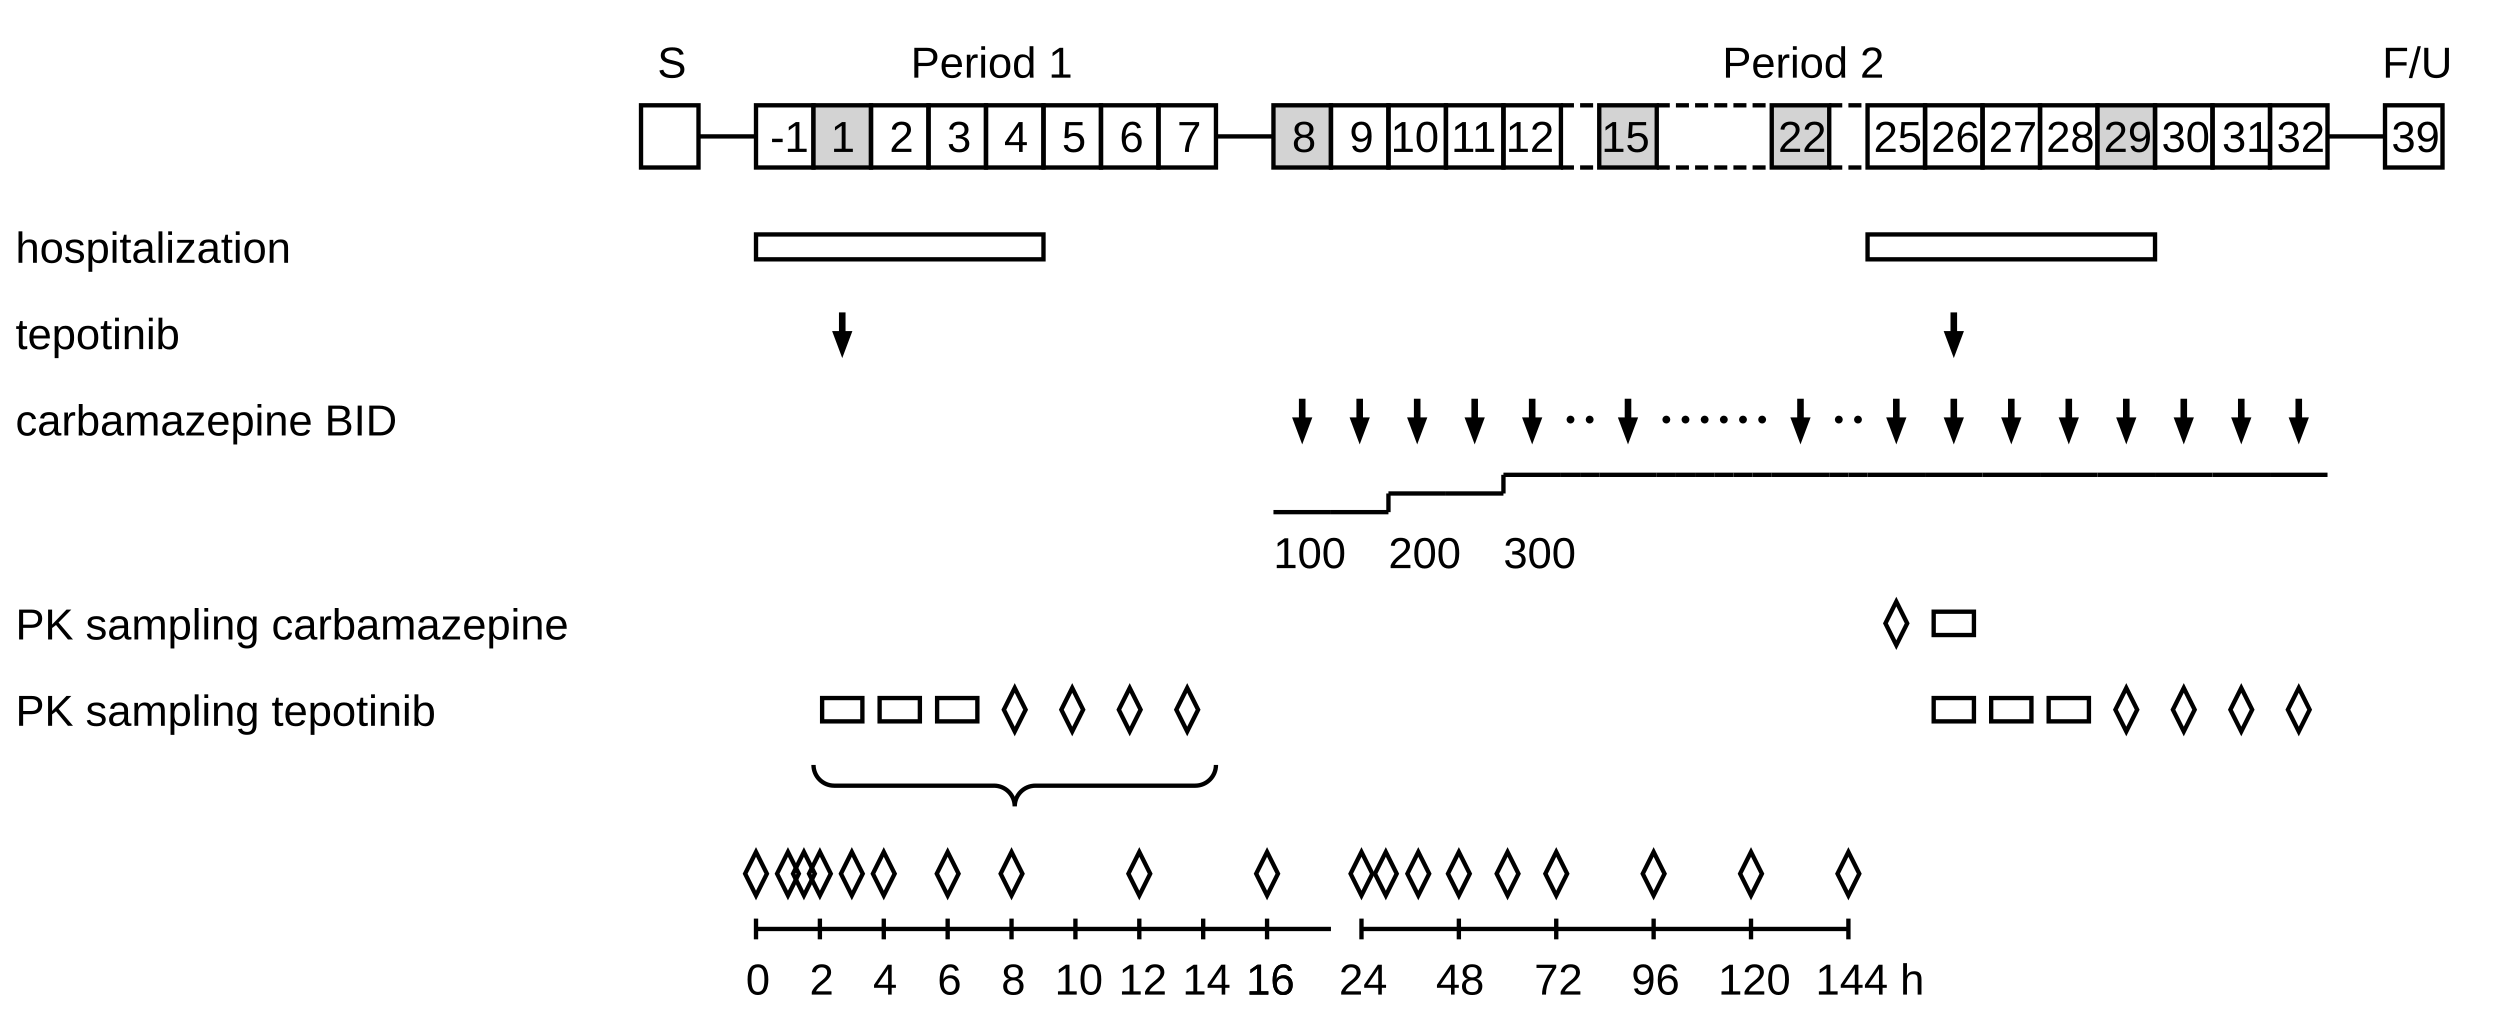
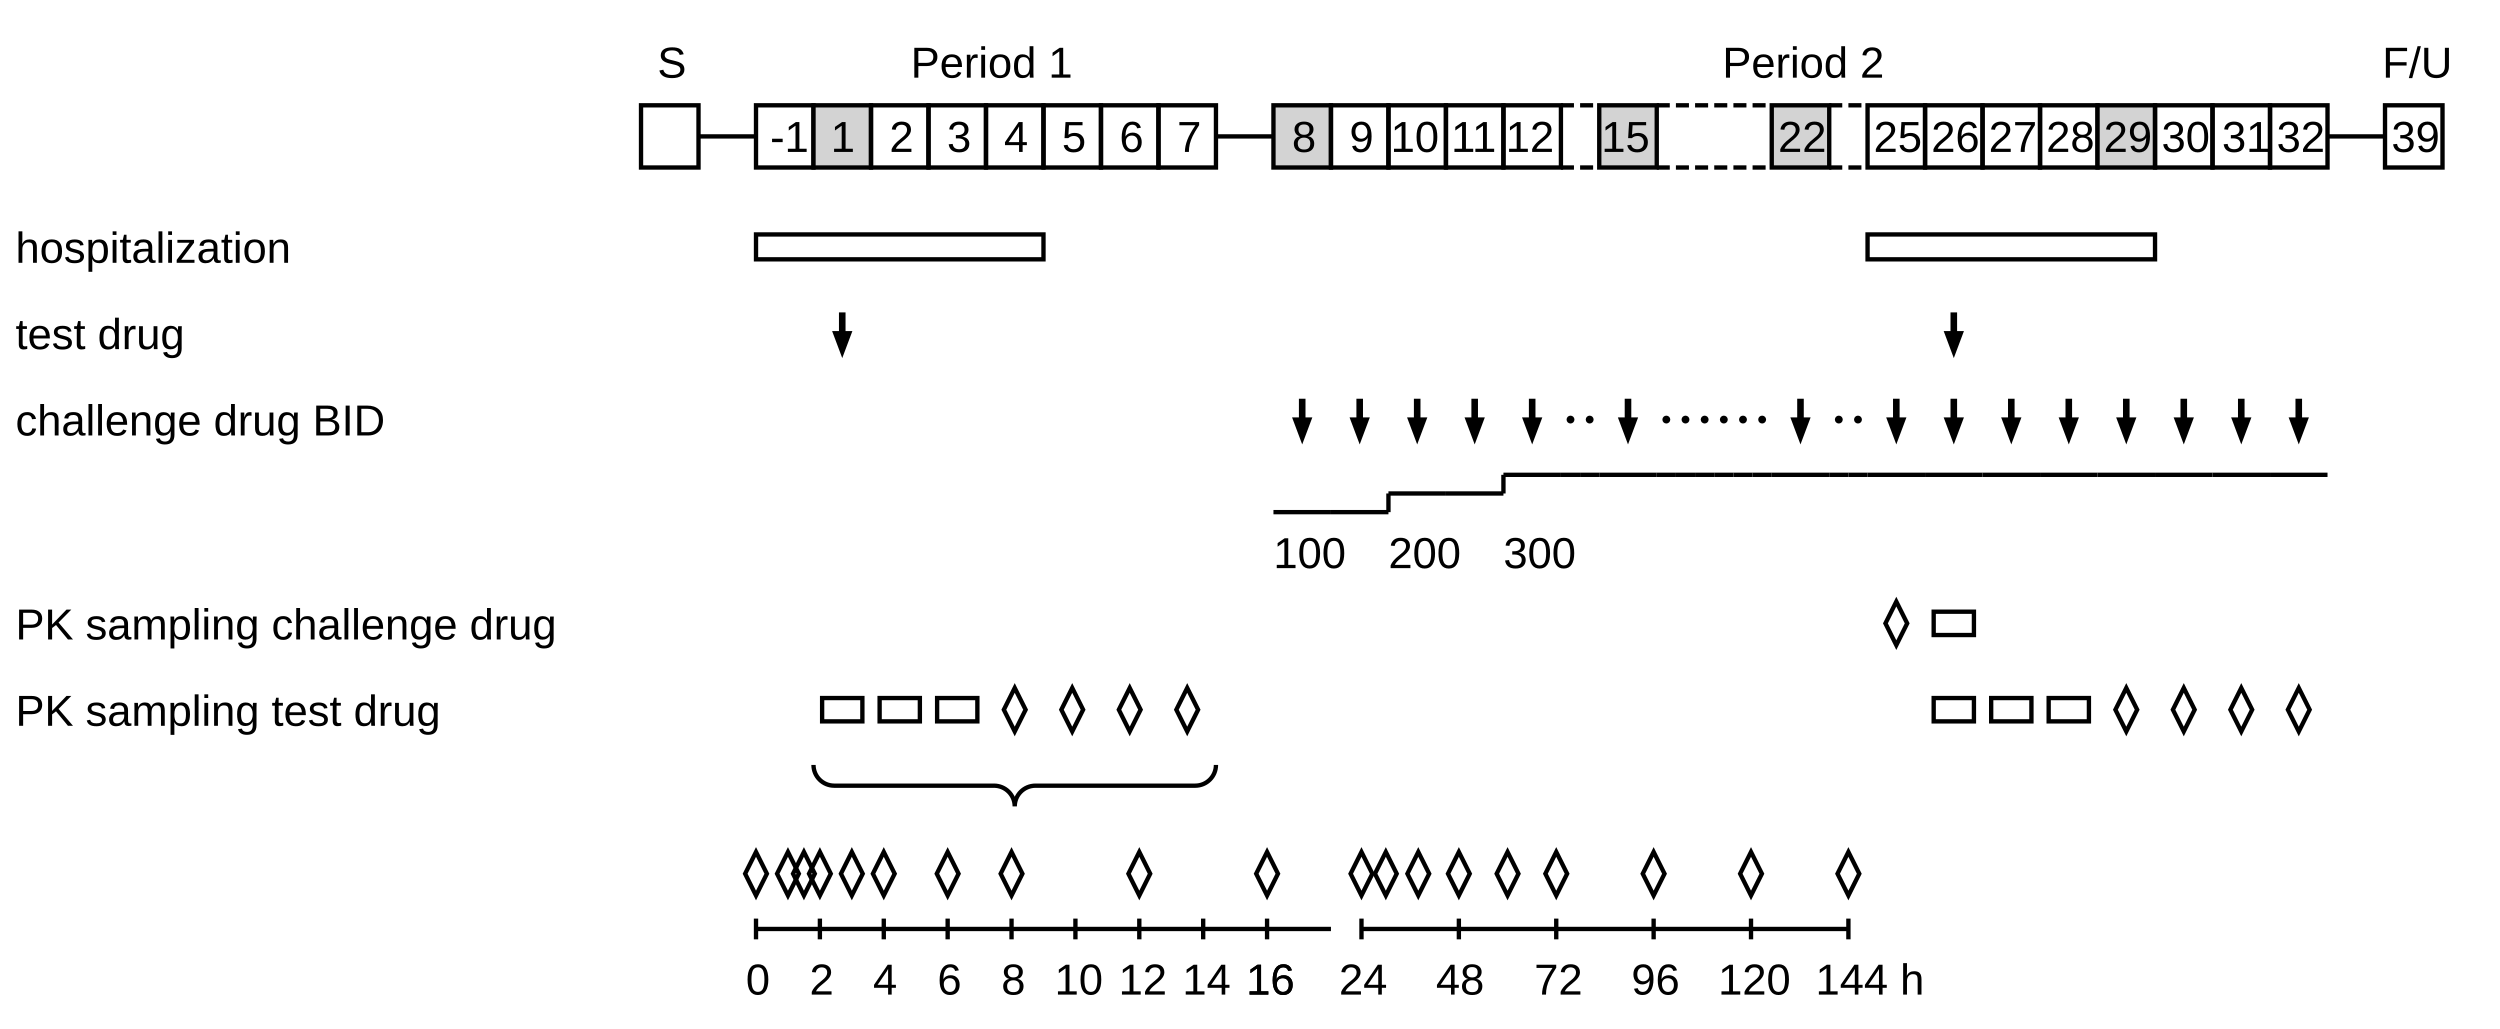
<svg xmlns="http://www.w3.org/2000/svg" width="805.533" height="331.517">
  <style>text {font-family: Arial; font-size: 14px ;}</style>
  <text x="211.819" y="25.032">S</text>
  <text x="293.45" y="25.032">Period 1</text>
  <text x="554.977" y="25.032">Period 2</text>
  <text x="767.607" y="25.032">F/U</text>
  <rect x="206.545" y="33.932" width="18.525" height="20.043" style="stroke:black;  stroke-width:1.4; fill:none;" />
  <text x="215.808" y="48.964" />
  <line x1="225.07" y1="43.953" x2="243.596" y2="43.953" style="stroke:black; stroke-width:1.4; " />
  <rect x="243.596" y="33.932" width="18.525" height="20.043" style="stroke:black;  stroke-width:1.4; fill:none;" />
  <text x="248.142" y="48.964">-1</text>
  <rect x="262.121" y="33.932" width="18.525" height="20.043" style="stroke:black;  stroke-width:0; fill:lightgray;" />
  <rect x="262.121" y="33.932" width="18.525" height="20.043" style="stroke:black;  stroke-width:1.4; fill:none;" />
  <text x="267.692" y="48.964">1</text>
  <rect x="280.646" y="33.932" width="18.525" height="20.043" style="stroke:black;  stroke-width:1.4; fill:none;" />
  <text x="286.59" y="48.964">2</text>
  <rect x="299.172" y="33.932" width="18.525" height="20.043" style="stroke:black;  stroke-width:1.4; fill:none;" />
  <text x="305.153" y="48.964">3</text>
  <rect x="317.697" y="33.932" width="18.525" height="20.043" style="stroke:black;  stroke-width:1.4; fill:none;" />
  <text x="323.494" y="48.964">4</text>
  <rect x="336.223" y="33.932" width="18.525" height="20.043" style="stroke:black;  stroke-width:1.4; fill:none;" />
  <text x="342.163" y="48.964">5</text>
  <rect x="354.748" y="33.932" width="18.525" height="20.043" style="stroke:black;  stroke-width:1.4; fill:none;" />
  <text x="360.702" y="48.964">6</text>
  <rect x="373.273" y="33.932" width="18.525" height="20.043" style="stroke:black;  stroke-width:1.4; fill:none;" />
  <text x="379.292" y="48.964">7</text>
  <line x1="391.799" y1="43.953" x2="410.324" y2="43.953" style="stroke:black; stroke-width:1.4; " />
  <rect x="410.324" y="33.932" width="18.525" height="20.043" style="stroke:black;  stroke-width:0; fill:lightgray;" />
  <rect x="410.324" y="33.932" width="18.525" height="20.043" style="stroke:black;  stroke-width:1.4; fill:none;" />
  <text x="416.285" y="48.964">8</text>
  <rect x="428.85" y="33.932" width="18.525" height="20.043" style="stroke:black;  stroke-width:1.4; fill:none;" />
  <text x="434.817" y="48.964">9</text>
  <rect x="447.375" y="33.932" width="18.525" height="20.043" style="stroke:black;  stroke-width:1.4; fill:none;" />
  <text x="448.103" y="48.964">10</text>
  <rect x="465.9" y="33.932" width="18.525" height="20.043" style="stroke:black;  stroke-width:1.4; fill:none;" />
  <text x="467.579" y="48.964">11</text>
  <rect x="484.426" y="33.932" width="18.525" height="20.043" style="stroke:black;  stroke-width:1.4; fill:none;" />
  <text x="485.188" y="48.964">12</text>
  <line x1="502.951" y1="33.932" x2="509.126" y2="33.932" style="stroke:black; stroke-width:1.4; stroke-dasharray: 4.2 4.2" />
  <line x1="502.951" y1="53.975" x2="509.126" y2="53.975" style="stroke:black; stroke-width:1.4; stroke-dasharray: 4.2 4.2" />
  <text x="506.039" y="48.964" />
  <line x1="509.126" y1="33.932" x2="515.301" y2="33.932" style="stroke:black; stroke-width:1.4; stroke-dasharray: 4.2 4.2" />
  <line x1="509.126" y1="53.975" x2="515.301" y2="53.975" style="stroke:black; stroke-width:1.4; stroke-dasharray: 4.2 4.2" />
  <text x="512.214" y="48.964" />
  <rect x="515.301" y="33.932" width="18.525" height="20.043" style="stroke:black;  stroke-width:0; fill:lightgray;" />
  <rect x="515.301" y="33.932" width="18.525" height="20.043" style="stroke:black;  stroke-width:1.4; fill:none;" />
  <text x="515.975" y="48.964">15</text>
  <line x1="533.827" y1="33.932" x2="540.002" y2="33.932" style="stroke:black; stroke-width:1.4; stroke-dasharray: 4.2 4.2" />
  <line x1="533.827" y1="53.975" x2="540.002" y2="53.975" style="stroke:black; stroke-width:1.4; stroke-dasharray: 4.2 4.2" />
  <text x="536.914" y="48.964" />
  <line x1="540.002" y1="33.932" x2="546.177" y2="33.932" style="stroke:black; stroke-width:1.4; stroke-dasharray: 4.2 4.2" />
  <line x1="540.002" y1="53.975" x2="546.177" y2="53.975" style="stroke:black; stroke-width:1.4; stroke-dasharray: 4.2 4.2" />
  <text x="543.09" y="48.964" />
  <line x1="546.177" y1="33.932" x2="552.352" y2="33.932" style="stroke:black; stroke-width:1.4; stroke-dasharray: 4.2 4.2" />
  <line x1="546.177" y1="53.975" x2="552.352" y2="53.975" style="stroke:black; stroke-width:1.4; stroke-dasharray: 4.2 4.2" />
  <text x="549.265" y="48.964" />
  <line x1="552.352" y1="33.932" x2="558.527" y2="33.932" style="stroke:black; stroke-width:1.4; stroke-dasharray: 4.2 4.2" />
  <line x1="552.352" y1="53.975" x2="558.527" y2="53.975" style="stroke:black; stroke-width:1.4; stroke-dasharray: 4.2 4.2" />
  <text x="555.44" y="48.964" />
  <line x1="558.527" y1="33.932" x2="564.702" y2="33.932" style="stroke:black; stroke-width:1.4; stroke-dasharray: 4.2 4.2" />
  <line x1="558.527" y1="53.975" x2="564.702" y2="53.975" style="stroke:black; stroke-width:1.4; stroke-dasharray: 4.2 4.2" />
  <text x="561.615" y="48.964" />
  <line x1="564.702" y1="33.932" x2="570.878" y2="33.932" style="stroke:black; stroke-width:1.4; stroke-dasharray: 4.2 4.2" />
  <line x1="564.702" y1="53.975" x2="570.878" y2="53.975" style="stroke:black; stroke-width:1.4; stroke-dasharray: 4.2 4.2" />
  <text x="567.79" y="48.964" />
  <rect x="570.878" y="33.932" width="18.525" height="20.043" style="stroke:black;  stroke-width:0; fill:lightgray;" />
  <rect x="570.878" y="33.932" width="18.525" height="20.043" style="stroke:black;  stroke-width:1.4; fill:none;" />
  <text x="572.928" y="48.964">22</text>
  <line x1="589.403" y1="33.932" x2="595.578" y2="33.932" style="stroke:black; stroke-width:1.4; stroke-dasharray: 4.2 4.2" />
  <line x1="589.403" y1="53.975" x2="595.578" y2="53.975" style="stroke:black; stroke-width:1.4; stroke-dasharray: 4.2 4.2" />
  <text x="592.491" y="48.964" />
  <line x1="595.578" y1="33.932" x2="601.753" y2="33.932" style="stroke:black; stroke-width:1.4; stroke-dasharray: 4.2 4.2" />
  <line x1="595.578" y1="53.975" x2="601.753" y2="53.975" style="stroke:black; stroke-width:1.4; stroke-dasharray: 4.2 4.2" />
  <text x="598.666" y="48.964" />
  <rect x="601.753" y="33.932" width="18.525" height="20.043" style="stroke:black;  stroke-width:1.4; fill:none;" />
  <text x="603.715" y="48.964">25</text>
  <rect x="620.279" y="33.932" width="18.525" height="20.043" style="stroke:black;  stroke-width:1.4; fill:none;" />
  <text x="622.282" y="48.964">26</text>
  <rect x="638.804" y="33.932" width="18.525" height="20.043" style="stroke:black;  stroke-width:1.4; fill:none;" />
  <text x="640.804" y="48.964">27</text>
  <rect x="657.329" y="33.932" width="18.525" height="20.043" style="stroke:black;  stroke-width:1.4; fill:none;" />
  <text x="659.319" y="48.964">28</text>
  <rect x="675.855" y="33.932" width="18.525" height="20.043" style="stroke:black;  stroke-width:0; fill:lightgray;" />
  <rect x="675.855" y="33.932" width="18.525" height="20.043" style="stroke:black;  stroke-width:1.4; fill:none;" />
  <text x="677.844" y="48.964">29</text>
  <rect x="694.38" y="33.932" width="18.525" height="20.043" style="stroke:black;  stroke-width:1.4; fill:none;" />
  <text x="696.486" y="48.964">30</text>
  <rect x="712.906" y="33.932" width="18.525" height="20.043" style="stroke:black;  stroke-width:1.4; fill:none;" />
  <text x="715.961" y="48.964">31</text>
  <rect x="731.431" y="33.932" width="18.525" height="20.043" style="stroke:black;  stroke-width:1.4; fill:none;" />
  <text x="733.571" y="48.964">32</text>
  <line x1="749.956" y1="43.953" x2="768.482" y2="43.953" style="stroke:black; stroke-width:1.4; " />
  <rect x="768.482" y="33.932" width="18.525" height="20.043" style="stroke:black;  stroke-width:1.4; fill:none;" />
  <text x="770.56" y="48.964">39</text>
  <text x="5" y="84.673">hospitalization</text>
  <rect x="243.596" y="75.543" width="92.627" height="8.017" style="stroke:black;  stroke-width:1.4; fill:none;" />
  <rect x="601.753" y="75.543" width="92.627" height="8.017" style="stroke:black;  stroke-width:1.4; fill:none;" />
-   <text x="5" y="112.494">tepotinib</text>
+   <text x="5" y="112.494">test drug</text>
  <path d="M271.023, 107.373 L271.023, 101.36 L271.745, 101.36 L271.745, 107.373 L273.639, 107.373 L271.384, 113.386 L269.129, 107.373 L271.023, 107.373 Z" style="stroke: black; fill: black; stroke-width:1.4; " />
  <path d="M629.181, 107.373 L629.181, 101.36 L629.902, 101.36 L629.902, 107.373 L631.796, 107.373 L629.541, 113.386 L627.287, 107.373 L629.181, 107.373 Z" style="stroke: black; fill: black; stroke-width:1.4; " />
-   <text x="5" y="140.315">carbamazepine BID</text>
+   <text x="5" y="140.315">challenge drug BID</text>
  <path d="M419.226, 135.193 L419.226, 129.18 L419.948, 129.18 L419.948, 135.193 L421.842, 135.193 L419.587, 141.206 L417.332, 135.193 L419.226, 135.193 Z" style="stroke: black; fill: black; stroke-width:1.4; " />
  <path d="M437.752, 135.193 L437.752, 129.18 L438.473, 129.18 L438.473, 135.193 L440.367, 135.193 L438.112, 141.206 L435.857, 135.193 L437.752, 135.193 Z" style="stroke: black; fill: black; stroke-width:1.4; " />
  <path d="M456.277, 135.193 L456.277, 129.18 L456.998, 129.18 L456.998, 135.193 L458.893, 135.193 L456.638, 141.206 L454.383, 135.193 L456.277, 135.193 Z" style="stroke: black; fill: black; stroke-width:1.4; " />
  <path d="M474.802, 135.193 L474.802, 129.18 L475.524, 129.18 L475.524, 135.193 L477.418, 135.193 L475.163, 141.206 L472.908, 135.193 L474.802, 135.193 Z" style="stroke: black; fill: black; stroke-width:1.4; " />
  <path d="M493.328, 135.193 L493.328, 129.18 L494.049, 129.18 L494.049, 135.193 L495.943, 135.193 L493.688, 141.206 L491.434, 135.193 L493.328, 135.193 Z" style="stroke: black; fill: black; stroke-width:1.4; " />
  <circle cx="506.039" cy="135.193" r="0.668" style="stroke:black;  stroke-width:1.2; fill:black;" />
  <circle cx="512.214" cy="135.193" r="0.668" style="stroke:black;  stroke-width:1.2; fill:black;" />
  <path d="M524.203, 135.193 L524.203, 129.18 L524.925, 129.18 L524.925, 135.193 L526.819, 135.193 L524.564, 141.206 L522.309, 135.193 L524.203, 135.193 Z" style="stroke: black; fill: black; stroke-width:1.4; " />
  <circle cx="536.914" cy="135.193" r="0.668" style="stroke:black;  stroke-width:1.2; fill:black;" />
  <circle cx="543.09" cy="135.193" r="0.668" style="stroke:black;  stroke-width:1.2; fill:black;" />
  <circle cx="549.265" cy="135.193" r="0.668" style="stroke:black;  stroke-width:1.2; fill:black;" />
  <circle cx="555.44" cy="135.193" r="0.668" style="stroke:black;  stroke-width:1.2; fill:black;" />
  <circle cx="561.615" cy="135.193" r="0.668" style="stroke:black;  stroke-width:1.2; fill:black;" />
  <circle cx="567.79" cy="135.193" r="0.668" style="stroke:black;  stroke-width:1.2; fill:black;" />
  <path d="M579.78, 135.193 L579.78, 129.18 L580.501, 129.18 L580.501, 135.193 L582.395, 135.193 L580.14, 141.206 L577.885, 135.193 L579.78, 135.193 Z" style="stroke: black; fill: black; stroke-width:1.4; " />
  <circle cx="592.491" cy="135.193" r="0.668" style="stroke:black;  stroke-width:1.2; fill:black;" />
  <circle cx="598.666" cy="135.193" r="0.668" style="stroke:black;  stroke-width:1.2; fill:black;" />
  <path d="M610.655, 135.193 L610.655, 129.18 L611.377, 129.18 L611.377, 135.193 L613.271, 135.193 L611.016, 141.206 L608.761, 135.193 L610.655, 135.193 Z" style="stroke: black; fill: black; stroke-width:1.4; " />
  <path d="M629.181, 135.193 L629.181, 129.18 L629.902, 129.18 L629.902, 135.193 L631.796, 135.193 L629.541, 141.206 L627.287, 135.193 L629.181, 135.193 Z" style="stroke: black; fill: black; stroke-width:1.4; " />
  <path d="M647.706, 135.193 L647.706, 129.18 L648.428, 129.18 L648.428, 135.193 L650.322, 135.193 L648.067, 141.206 L645.812, 135.193 L647.706, 135.193 Z" style="stroke: black; fill: black; stroke-width:1.4; " />
  <path d="M666.231, 135.193 L666.231, 129.18 L666.953, 129.18 L666.953, 135.193 L668.847, 135.193 L666.592, 141.206 L664.337, 135.193 L666.231, 135.193 Z" style="stroke: black; fill: black; stroke-width:1.4; " />
  <path d="M684.757, 135.193 L684.757, 129.18 L685.478, 129.18 L685.478, 135.193 L687.372, 135.193 L685.118, 141.206 L682.863, 135.193 L684.757, 135.193 Z" style="stroke: black; fill: black; stroke-width:1.4; " />
  <path d="M703.282, 135.193 L703.282, 129.18 L704.004, 129.18 L704.004, 135.193 L705.898, 135.193 L703.643, 141.206 L701.388, 135.193 L703.282, 135.193 Z" style="stroke: black; fill: black; stroke-width:1.4; " />
  <path d="M721.808, 135.193 L721.808, 129.18 L722.529, 129.18 L722.529, 135.193 L724.423, 135.193 L722.168, 141.206 L719.913, 135.193 L721.808, 135.193 Z" style="stroke: black; fill: black; stroke-width:1.4; " />
  <path d="M740.333, 135.193 L740.333, 129.18 L741.054, 129.18 L741.054, 135.193 L742.949, 135.193 L740.694, 141.206 L738.439, 135.193 L740.333, 135.193 Z" style="stroke: black; fill: black; stroke-width:1.4; " />
  <line x1="410.324" y1="165.018" x2="428.85" y2="165.018" style="stroke:black; stroke-width:1.4; " />
  <text x="410.324" y="183.057">100</text>
  <line x1="428.85" y1="165.018" x2="447.375" y2="165.018" style="stroke:black; stroke-width:1.4; " />
  <line x1="428.85" y1="165.018" x2="428.85" y2="165.018" style="stroke:black; stroke-width:1.4; " />
  <line x1="447.375" y1="159.006" x2="465.9" y2="159.006" style="stroke:black; stroke-width:1.4; " />
  <line x1="447.375" y1="165.018" x2="447.375" y2="159.006" style="stroke:black; stroke-width:1.4; " />
  <text x="447.375" y="183.057">200</text>
  <line x1="465.9" y1="159.006" x2="484.426" y2="159.006" style="stroke:black; stroke-width:1.4; " />
  <line x1="465.9" y1="159.006" x2="465.9" y2="159.006" style="stroke:black; stroke-width:1.4; " />
  <line x1="484.426" y1="152.993" x2="502.951" y2="152.993" style="stroke:black; stroke-width:1.4; " />
  <line x1="484.426" y1="159.006" x2="484.426" y2="152.993" style="stroke:black; stroke-width:1.4; " />
  <text x="484.426" y="183.057">300</text>
  <line x1="502.951" y1="152.993" x2="509.126" y2="152.993" style="stroke:black; stroke-width:1.4; " />
  <line x1="502.951" y1="152.993" x2="502.951" y2="152.993" style="stroke:black; stroke-width:1.4; " />
  <line x1="509.126" y1="152.993" x2="515.301" y2="152.993" style="stroke:black; stroke-width:1.4; " />
  <line x1="509.126" y1="152.993" x2="509.126" y2="152.993" style="stroke:black; stroke-width:1.4; " />
  <line x1="515.301" y1="152.993" x2="533.827" y2="152.993" style="stroke:black; stroke-width:1.4; " />
  <line x1="515.301" y1="152.993" x2="515.301" y2="152.993" style="stroke:black; stroke-width:1.4; " />
  <line x1="533.827" y1="152.993" x2="540.002" y2="152.993" style="stroke:black; stroke-width:1.4; " />
  <line x1="533.827" y1="152.993" x2="533.827" y2="152.993" style="stroke:black; stroke-width:1.4; " />
  <line x1="540.002" y1="152.993" x2="546.177" y2="152.993" style="stroke:black; stroke-width:1.4; " />
  <line x1="540.002" y1="152.993" x2="540.002" y2="152.993" style="stroke:black; stroke-width:1.4; " />
  <line x1="546.177" y1="152.993" x2="552.352" y2="152.993" style="stroke:black; stroke-width:1.4; " />
  <line x1="546.177" y1="152.993" x2="546.177" y2="152.993" style="stroke:black; stroke-width:1.4; " />
  <line x1="552.352" y1="152.993" x2="558.527" y2="152.993" style="stroke:black; stroke-width:1.4; " />
  <line x1="552.352" y1="152.993" x2="552.352" y2="152.993" style="stroke:black; stroke-width:1.4; " />
  <line x1="558.527" y1="152.993" x2="564.702" y2="152.993" style="stroke:black; stroke-width:1.4; " />
  <line x1="558.527" y1="152.993" x2="558.527" y2="152.993" style="stroke:black; stroke-width:1.4; " />
  <line x1="564.702" y1="152.993" x2="570.878" y2="152.993" style="stroke:black; stroke-width:1.4; " />
  <line x1="564.702" y1="152.993" x2="564.702" y2="152.993" style="stroke:black; stroke-width:1.4; " />
  <line x1="570.878" y1="152.993" x2="589.403" y2="152.993" style="stroke:black; stroke-width:1.4; " />
  <line x1="570.878" y1="152.993" x2="570.878" y2="152.993" style="stroke:black; stroke-width:1.4; " />
  <line x1="589.403" y1="152.993" x2="595.578" y2="152.993" style="stroke:black; stroke-width:1.4; " />
  <line x1="589.403" y1="152.993" x2="589.403" y2="152.993" style="stroke:black; stroke-width:1.4; " />
  <line x1="595.578" y1="152.993" x2="601.753" y2="152.993" style="stroke:black; stroke-width:1.4; " />
  <line x1="595.578" y1="152.993" x2="595.578" y2="152.993" style="stroke:black; stroke-width:1.4; " />
  <line x1="601.753" y1="152.993" x2="620.279" y2="152.993" style="stroke:black; stroke-width:1.4; " />
  <line x1="601.753" y1="152.993" x2="601.753" y2="152.993" style="stroke:black; stroke-width:1.4; " />
  <line x1="620.279" y1="152.993" x2="638.804" y2="152.993" style="stroke:black; stroke-width:1.4; " />
  <line x1="620.279" y1="152.993" x2="620.279" y2="152.993" style="stroke:black; stroke-width:1.4; " />
  <line x1="638.804" y1="152.993" x2="657.329" y2="152.993" style="stroke:black; stroke-width:1.4; " />
  <line x1="638.804" y1="152.993" x2="638.804" y2="152.993" style="stroke:black; stroke-width:1.4; " />
  <line x1="657.329" y1="152.993" x2="675.855" y2="152.993" style="stroke:black; stroke-width:1.4; " />
  <line x1="657.329" y1="152.993" x2="657.329" y2="152.993" style="stroke:black; stroke-width:1.4; " />
  <line x1="675.855" y1="152.993" x2="694.38" y2="152.993" style="stroke:black; stroke-width:1.4; " />
  <line x1="675.855" y1="152.993" x2="675.855" y2="152.993" style="stroke:black; stroke-width:1.4; " />
  <line x1="694.38" y1="152.993" x2="712.906" y2="152.993" style="stroke:black; stroke-width:1.4; " />
  <line x1="694.38" y1="152.993" x2="694.38" y2="152.993" style="stroke:black; stroke-width:1.4; " />
  <line x1="712.906" y1="152.993" x2="731.431" y2="152.993" style="stroke:black; stroke-width:1.4; " />
  <line x1="712.906" y1="152.993" x2="712.906" y2="152.993" style="stroke:black; stroke-width:1.4; " />
  <line x1="731.431" y1="152.993" x2="749.956" y2="152.993" style="stroke:black; stroke-width:1.4; " />
  <line x1="731.431" y1="152.993" x2="731.431" y2="152.993" style="stroke:black; stroke-width:1.4; " />
-   <text x="5" y="206.043">PK sampling carbamazepine</text>
+   <text x="5" y="206.043">PK sampling challenge drug</text>
  <path d="M607.508, 200.856 L611.016, 193.841 L614.523, 200.856 L611.016, 207.871 L607.508, 200.856 Z" style="stroke: black; fill: none; stroke-width:1.4; " />
  <path d="M623.057, 204.614 L623.057, 197.098 L636.025, 197.098 L636.025, 204.614 L623.057, 204.614 Z" style="stroke: black; fill: none; stroke-width:1.4; " />
-   <text x="5" y="233.864">PK sampling tepotinib</text>
+   <text x="5" y="233.864">PK sampling test drug</text>
  <path d="M264.9, 232.435 L264.9, 224.919 L277.868, 224.919 L277.868, 232.435 L264.9, 232.435 Z" style="stroke: black; fill: none; stroke-width:1.4; " />
  <path d="M283.425, 232.435 L283.425, 224.919 L296.393, 224.919 L296.393, 232.435 L283.425, 232.435 Z" style="stroke: black; fill: none; stroke-width:1.4; " />
  <path d="M301.951, 232.435 L301.951, 224.919 L314.918, 224.919 L314.918, 232.435 L301.951, 232.435 Z" style="stroke: black; fill: none; stroke-width:1.4; " />
  <path d="M323.452, 228.677 L326.96, 221.662 L330.467, 228.677 L326.96, 235.692 L323.452, 228.677 Z" style="stroke: black; fill: none; stroke-width:1.4; " />
  <path d="M341.978, 228.677 L345.485, 221.662 L348.993, 228.677 L345.485, 235.692 L341.978, 228.677 Z" style="stroke: black; fill: none; stroke-width:1.4; " />
  <path d="M360.503, 228.677 L364.011, 221.662 L367.518, 228.677 L364.011, 235.692 L360.503, 228.677 Z" style="stroke: black; fill: none; stroke-width:1.4; " />
  <path d="M379.029, 228.677 L382.536, 221.662 L386.044, 228.677 L382.536, 235.692 L379.029, 228.677 Z" style="stroke: black; fill: none; stroke-width:1.4; " />
  <path d="M623.057, 232.435 L623.057, 224.919 L636.025, 224.919 L636.025, 232.435 L623.057, 232.435 Z" style="stroke: black; fill: none; stroke-width:1.4; " />
  <path d="M641.583, 232.435 L641.583, 224.919 L654.551, 224.919 L654.551, 232.435 L641.583, 232.435 Z" style="stroke: black; fill: none; stroke-width:1.4; " />
  <path d="M660.108, 232.435 L660.108, 224.919 L673.076, 224.919 L673.076, 232.435 L660.108, 232.435 Z" style="stroke: black; fill: none; stroke-width:1.4; " />
  <path d="M681.61, 228.677 L685.118, 221.662 L688.625, 228.677 L685.118, 235.692 L681.61, 228.677 Z" style="stroke: black; fill: none; stroke-width:1.4; " />
  <path d="M700.135, 228.677 L703.643, 221.662 L707.15, 228.677 L703.643, 235.692 L700.135, 228.677 Z" style="stroke: black; fill: none; stroke-width:1.4; " />
  <path d="M718.661, 228.677 L722.168, 221.662 L725.676, 228.677 L722.168, 235.692 L718.661, 228.677 Z" style="stroke: black; fill: none; stroke-width:1.4; " />
  <path d="M737.186, 228.677 L740.694, 221.662 L744.201, 228.677 L740.694, 235.692 L737.186, 228.677 Z" style="stroke: black; fill: none; stroke-width:1.4; " />
  <path d="M262.121, 246.476 A6.681, 6.681, 0, 0 0 268.802, 253.157 L320.279, 253.157 A6.681, 6.681 0, 0 1 326.96, 259.838 A6.681, 6.681, 0, 0 1 333.641, 253.157 L385.118, 253.157 A6.681, 6.681 0, 0 0 391.799, 246.476 " style="stroke: black; stroke-width:1.4; fill:none" />
  <path d="M240.088, 281.526 L243.596, 274.511 L247.103, 281.526 L243.596, 288.542 L240.088, 281.526 Z" style="stroke: black; fill: none; stroke-width:1.4; " />
  <path d="M250.38, 281.526 L253.888, 274.511 L257.395, 281.526 L253.888, 288.542 L250.38, 281.526 Z" style="stroke: black; fill: none; stroke-width:1.4; " />
  <path d="M255.526, 281.526 L259.034, 274.511 L262.541, 281.526 L259.034, 288.542 L255.526, 281.526 Z" style="stroke: black; fill: none; stroke-width:1.4; " />
  <path d="M260.672, 281.526 L264.179, 274.511 L267.687, 281.526 L264.179, 288.542 L260.672, 281.526 Z" style="stroke: black; fill: none; stroke-width:1.4; " />
  <path d="M270.964, 281.526 L274.471, 274.511 L277.979, 281.526 L274.471, 288.542 L270.964, 281.526 Z" style="stroke: black; fill: none; stroke-width:1.4; " />
  <path d="M281.256, 281.526 L284.763, 274.511 L288.271, 281.526 L284.763, 288.542 L281.256, 281.526 Z" style="stroke: black; fill: none; stroke-width:1.4; " />
  <path d="M301.839, 281.526 L305.347, 274.511 L308.855, 281.526 L305.347, 288.542 L301.839, 281.526 Z" style="stroke: black; fill: none; stroke-width:1.4; " />
  <path d="M322.423, 281.526 L325.931, 274.511 L329.438, 281.526 L325.931, 288.542 L322.423, 281.526 Z" style="stroke: black; fill: none; stroke-width:1.4; " />
  <path d="M363.591, 281.526 L367.098, 274.511 L370.606, 281.526 L367.098, 288.542 L363.591, 281.526 Z" style="stroke: black; fill: none; stroke-width:1.4; " />
  <path d="M404.758, 281.526 L408.266, 274.511 L411.773, 281.526 L408.266, 288.542 L404.758, 281.526 Z" style="stroke: black; fill: none; stroke-width:1.4; " />
  <path d="M435.179, 281.526 L438.687, 274.511 L442.194, 281.526 L438.687, 288.542 L435.179, 281.526 Z" style="stroke: black; fill: none; stroke-width:1.4; " />
  <path d="M443.024, 281.526 L446.531, 274.511 L450.039, 281.526 L446.531, 288.542 L443.024, 281.526 Z" style="stroke: black; fill: none; stroke-width:1.4; " />
  <path d="M453.483, 281.526 L456.991, 274.511 L460.498, 281.526 L456.991, 288.542 L453.483, 281.526 Z" style="stroke: black; fill: none; stroke-width:1.4; " />
  <path d="M466.557, 281.526 L470.065, 274.511 L473.572, 281.526 L470.065, 288.542 L466.557, 281.526 Z" style="stroke: black; fill: none; stroke-width:1.4; " />
  <path d="M482.246, 281.526 L485.754, 274.511 L489.262, 281.526 L485.754, 288.542 L482.246, 281.526 Z" style="stroke: black; fill: none; stroke-width:1.4; " />
  <path d="M497.936, 281.526 L501.443, 274.511 L504.951, 281.526 L501.443, 288.542 L497.936, 281.526 Z" style="stroke: black; fill: none; stroke-width:1.4; " />
  <path d="M529.314, 281.526 L532.821, 274.511 L536.329, 281.526 L532.821, 288.542 L529.314, 281.526 Z" style="stroke: black; fill: none; stroke-width:1.4; " />
  <path d="M560.692, 281.526 L564.2, 274.511 L567.707, 281.526 L564.2, 288.542 L560.692, 281.526 Z" style="stroke: black; fill: none; stroke-width:1.4; " />
  <path d="M592.071, 281.526 L595.578, 274.511 L599.086, 281.526 L595.578, 288.542 L592.071, 281.526 Z" style="stroke: black; fill: none; stroke-width:1.4; " />
  <line x1="243.596" y1="299.326" x2="428.85" y2="299.326" style="stroke:black; stroke-width:1.4; " />
  <line x1="243.596" y1="295.985" x2="243.596" y2="302.666" style="stroke:black; stroke-width:1.4; " />
  <text x="240.328" y="320.465">0</text>
  <line x1="264.179" y1="295.985" x2="264.179" y2="302.666" style="stroke:black; stroke-width:1.4; " />
  <text x="260.861" y="320.465">2</text>
  <line x1="284.763" y1="295.985" x2="284.763" y2="302.666" style="stroke:black; stroke-width:1.4; " />
  <text x="281.297" y="320.465">4</text>
  <line x1="305.347" y1="295.985" x2="305.347" y2="302.666" style="stroke:black; stroke-width:1.4; " />
  <text x="302.038" y="320.465">6</text>
  <line x1="325.931" y1="295.985" x2="325.931" y2="302.666" style="stroke:black; stroke-width:1.4; " />
  <text x="322.629" y="320.465">8</text>
  <line x1="346.515" y1="295.985" x2="346.515" y2="302.666" style="stroke:black; stroke-width:1.4; " />
  <text x="339.826" y="320.465">10</text>
  <line x1="367.098" y1="295.985" x2="367.098" y2="302.666" style="stroke:black; stroke-width:1.4; " />
  <text x="360.444" y="320.465">12</text>
  <line x1="387.682" y1="295.985" x2="387.682" y2="302.666" style="stroke:black; stroke-width:1.4; " />
  <text x="380.997" y="320.465">14</text>
  <line x1="408.266" y1="295.985" x2="408.266" y2="302.666" style="stroke:black; stroke-width:1.4; " />
  <text x="401.563" y="320.465">16</text>
  <text x="401.563" y="320.465">16</text>
  <line x1="438.687" y1="299.326" x2="595.578" y2="299.326" style="stroke:black; stroke-width:1.4; " />
  <line x1="438.687" y1="295.985" x2="438.687" y2="302.666" style="stroke:black; stroke-width:1.4; " />
  <text x="431.444" y="320.465">24</text>
  <line x1="470.065" y1="295.985" x2="470.065" y2="302.666" style="stroke:black; stroke-width:1.4; " />
  <text x="462.675" y="320.465">48</text>
  <line x1="501.443" y1="295.985" x2="501.443" y2="302.666" style="stroke:black; stroke-width:1.4; " />
  <text x="494.358" y="320.465">72</text>
  <line x1="532.821" y1="295.985" x2="532.821" y2="302.666" style="stroke:black; stroke-width:1.4; " />
  <text x="525.647" y="320.465">96</text>
  <line x1="564.2" y1="295.985" x2="564.2" y2="302.666" style="stroke:black; stroke-width:1.4; " />
  <text x="553.618" y="320.465">120</text>
  <line x1="595.578" y1="295.985" x2="595.578" y2="302.666" style="stroke:black; stroke-width:1.4; " />
  <text x="585" y="320.465">144 h</text>
</svg>
